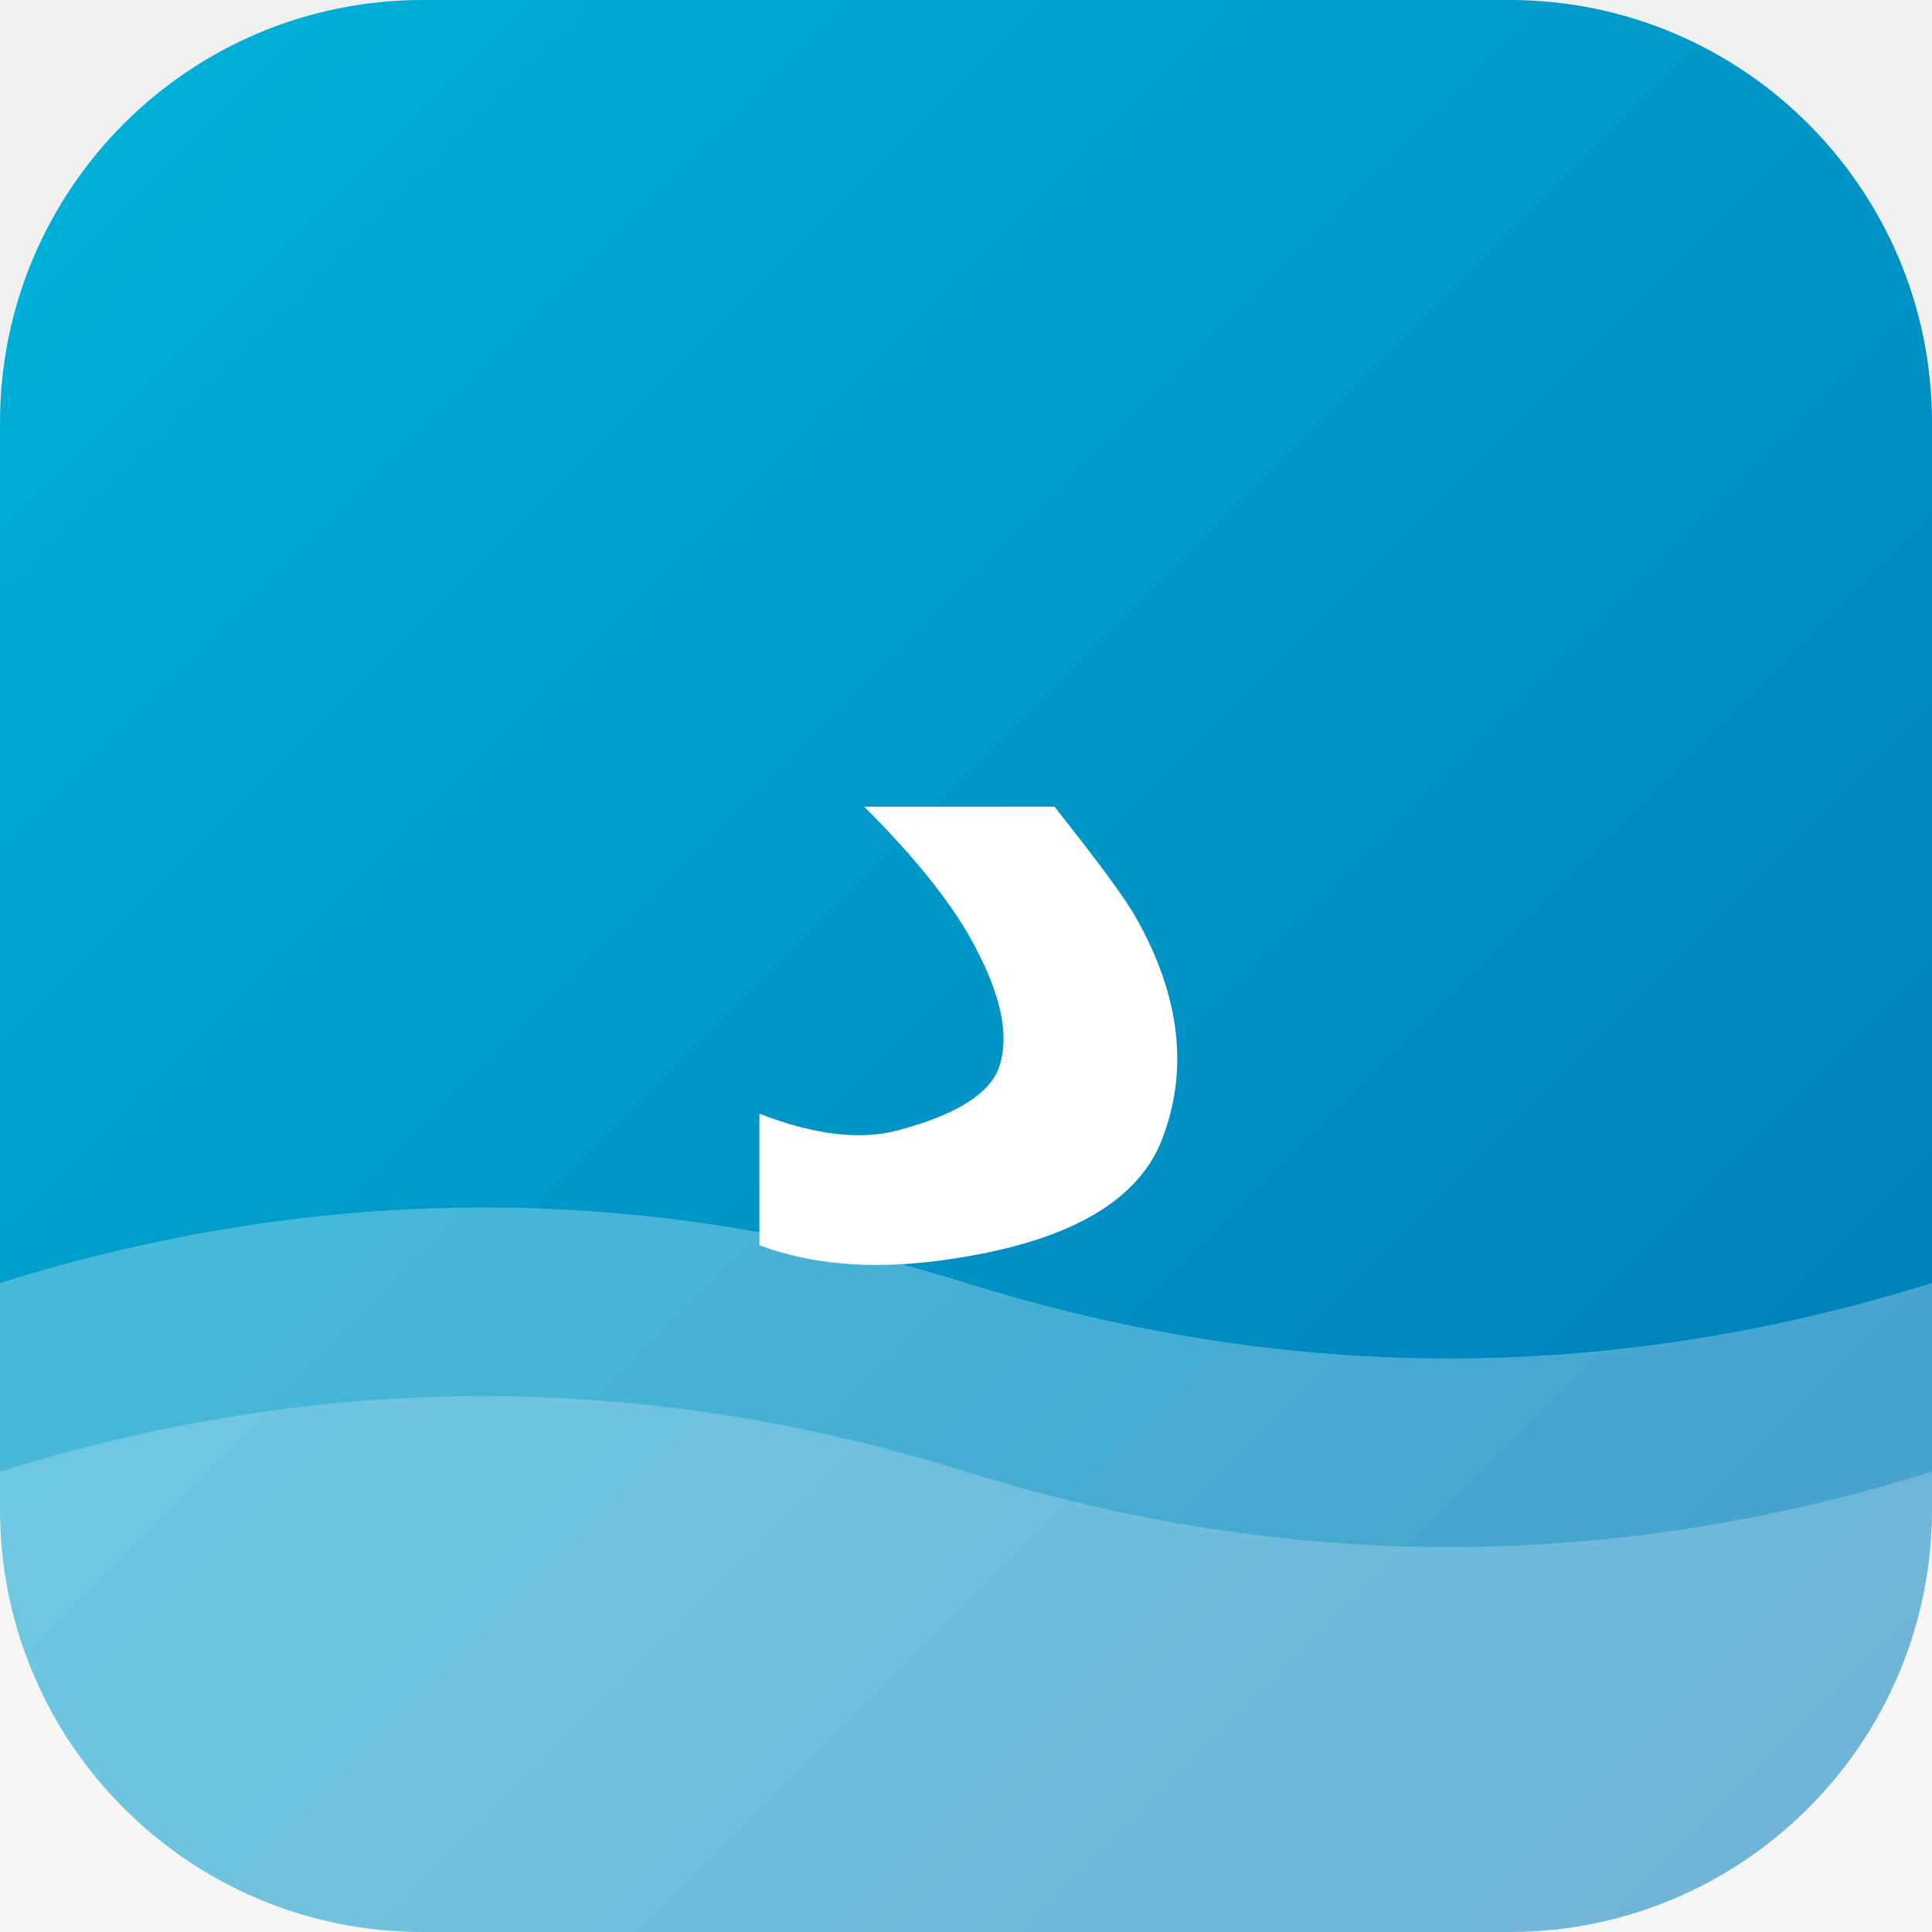
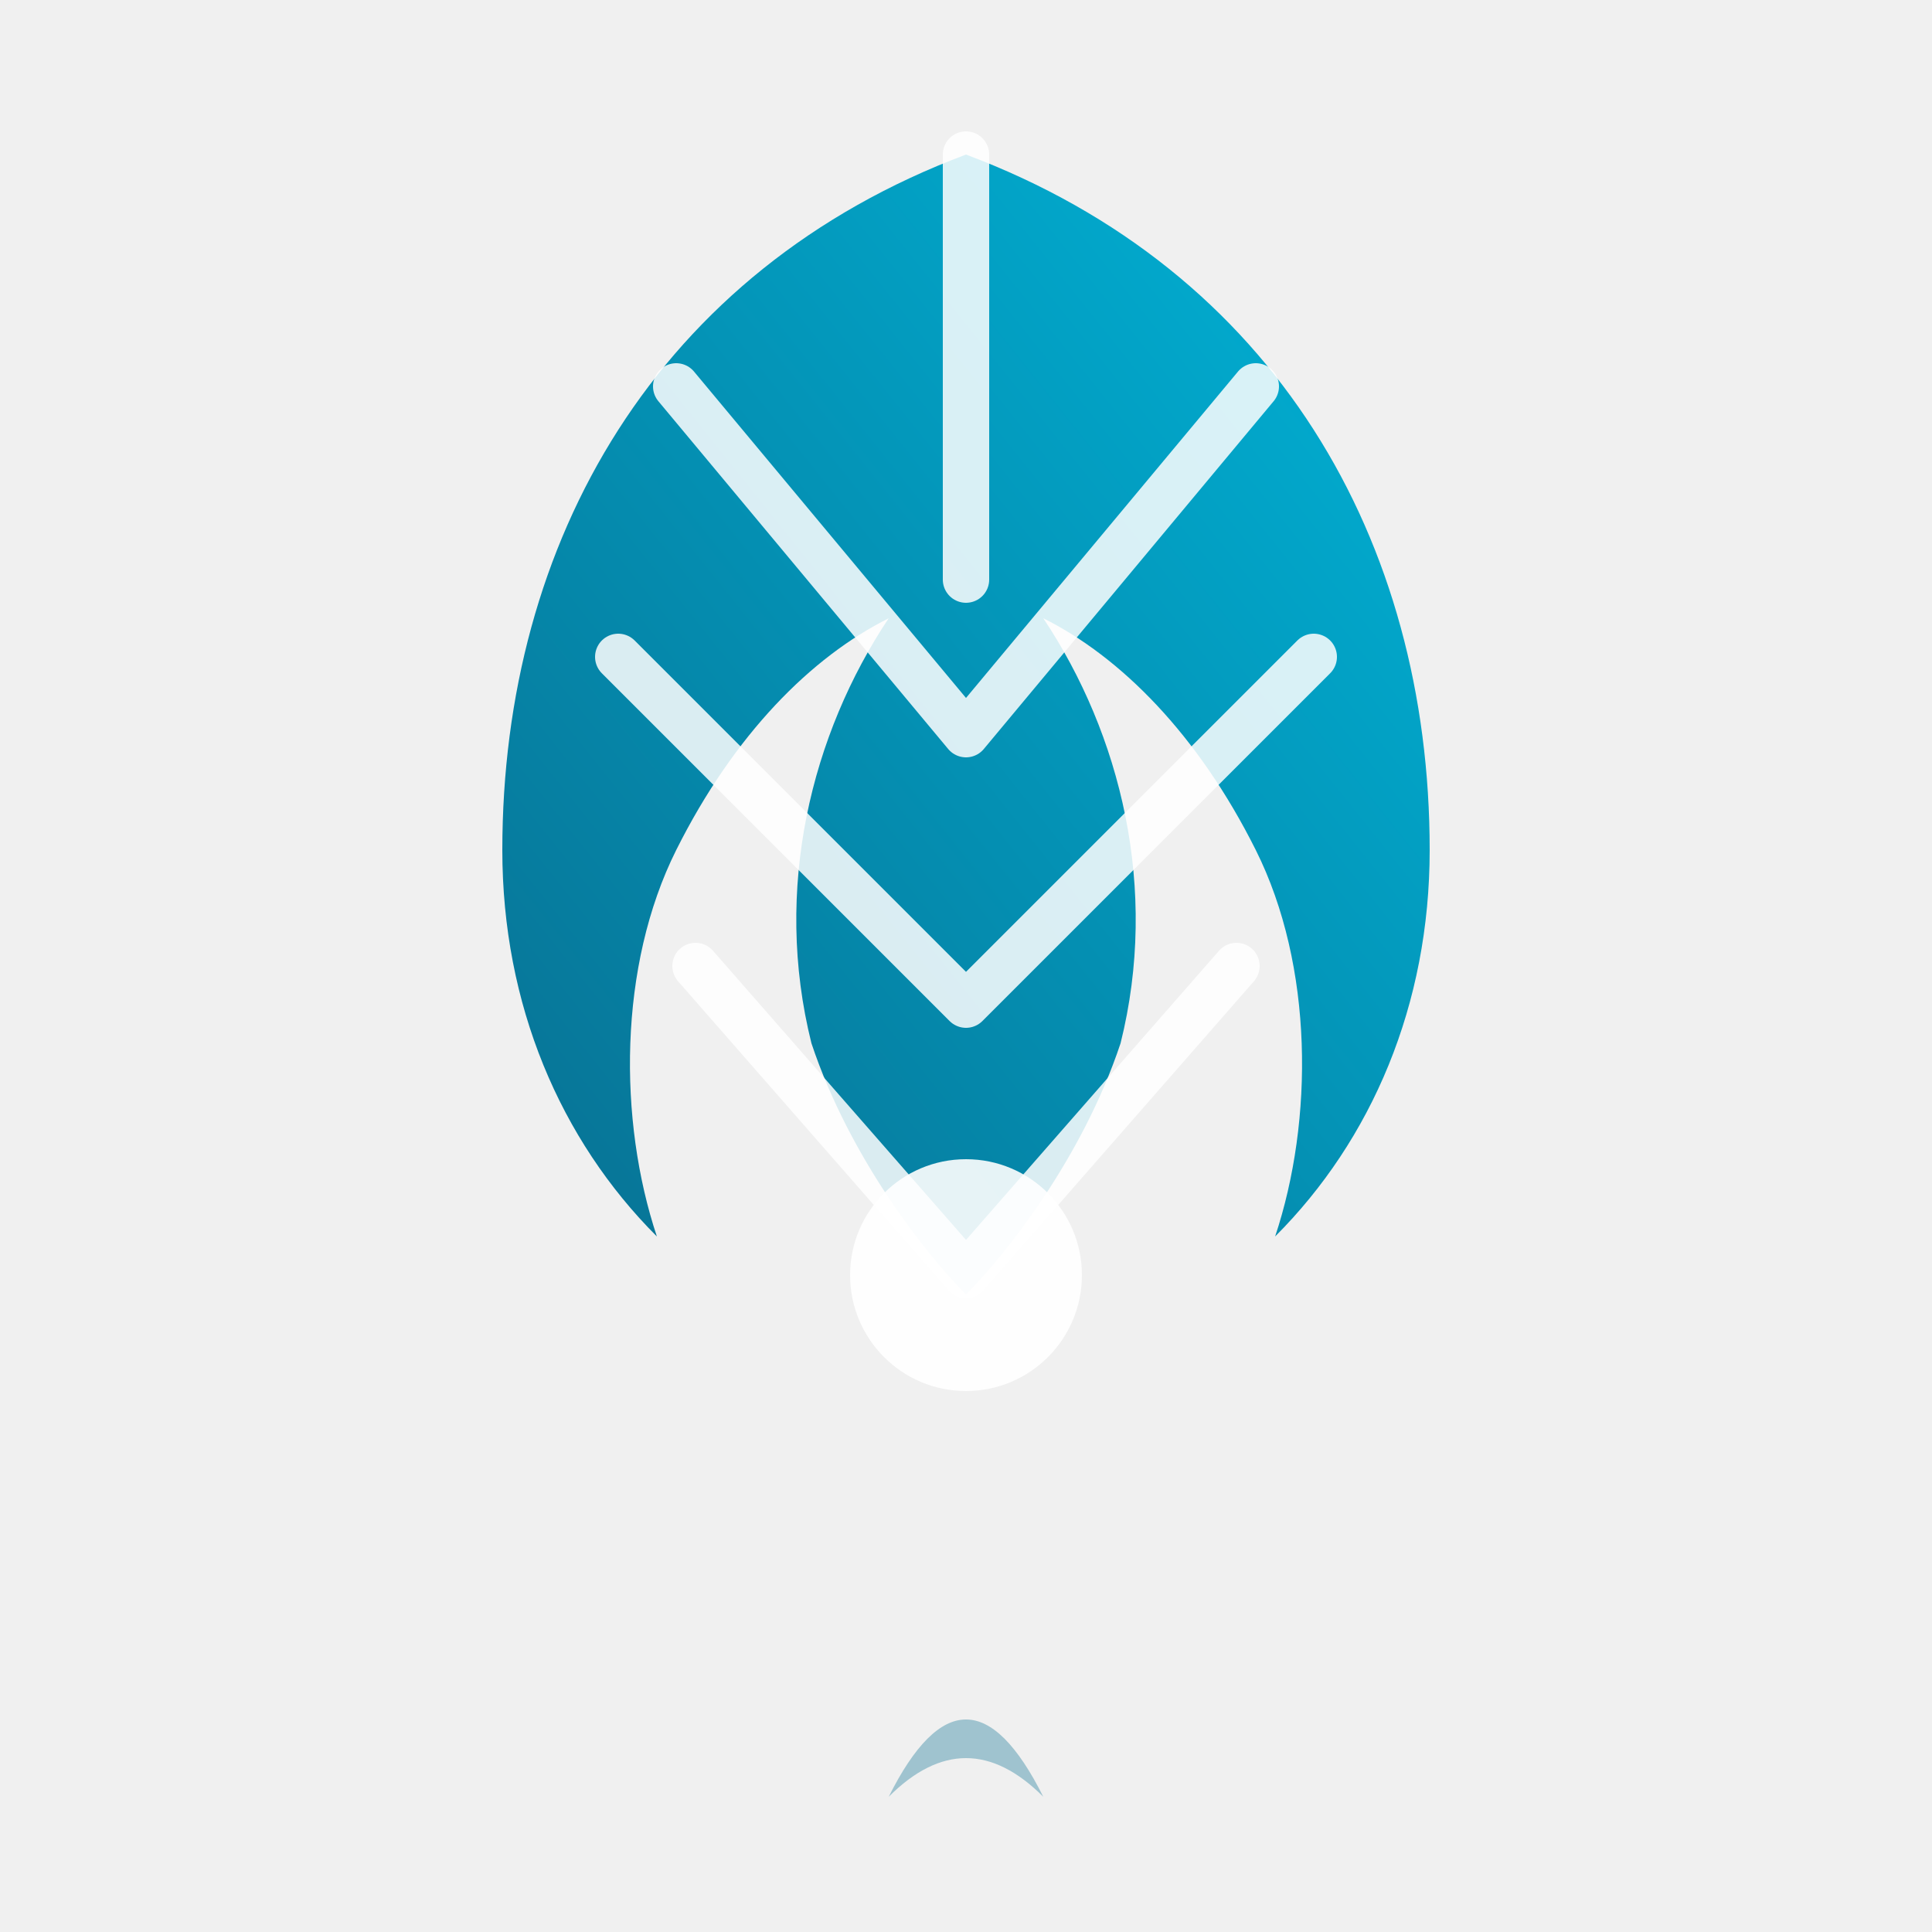
- <svg xmlns="http://www.w3.org/2000/svg" width="512" height="512" viewBox="0 0 512 512">
+ <svg xmlns="http://www.w3.org/2000/svg" width="100" height="100" viewBox="0 0 100 100">
  <defs>
-     <linearGradient id="bg" x1="0" y1="0" x2="1" y2="1">
-       <stop offset="0%" stop-color="#00B4D8" />
-       <stop offset="100%" stop-color="#0077B6" />
+     <linearGradient id="shell" x1="0" y1="1" x2="1" y2="0">
+       <stop offset="0%" stop-color="#086f91" />
+       <stop offset="100%" stop-color="#00B4D8" />
    </linearGradient>
  </defs>
-   <rect width="512" height="512" rx="112" fill="url(#bg)" />
-   <path d="M0 340 Q 128 300, 256 340 T 512 340 V 512 H 0 Z" fill="#ffffff" opacity="0.28" />
-   <path d="M0 390 Q 128 350, 256 390 T 512 390 V 512 H 0 Z" fill="#ffffff" opacity="0.22" />
-   <text x="256" y="330" font-family="Vazirmatn, Tahoma, Arial, sans-serif" font-size="280" font-weight="900" fill="#ffffff" text-anchor="middle">د</text>
+   <path d="M50 8 C 66 14, 74 28, 74 44 C 74 52, 71 59, 66 64 C 68 58, 68 50, 65 44 C 62 38, 58 34, 54 32 C 58 38, 60 46, 58 54 C 56 60, 52 65, 50 67 C 48 65, 44 60, 42 54 C 40 46, 42 38, 46 32 C 42 34, 38 38, 35 44 C 32 50, 32 58, 34 64 C 29 59, 26 52, 26 44 C 26 28, 34 14, 50 8 Z" fill="url(#shell)" />
+   <path d="M50 30 L50 8 M50 38 L35 20 M50 38 L65 20 M50 52 L32 34 M50 52 L68 34 M50 66 L36 50 M50 66 L64 50" stroke="#ffffff" stroke-width="2.4" stroke-linecap="round" opacity="0.85" />
+   <circle cx="50" cy="66" r="6" fill="#ffffff" opacity="0.9" />
+   <path d="M46 93 Q50 85 54 93 Q50 89 46 93 Z" fill="#086f91" opacity="0.35" />
</svg>
